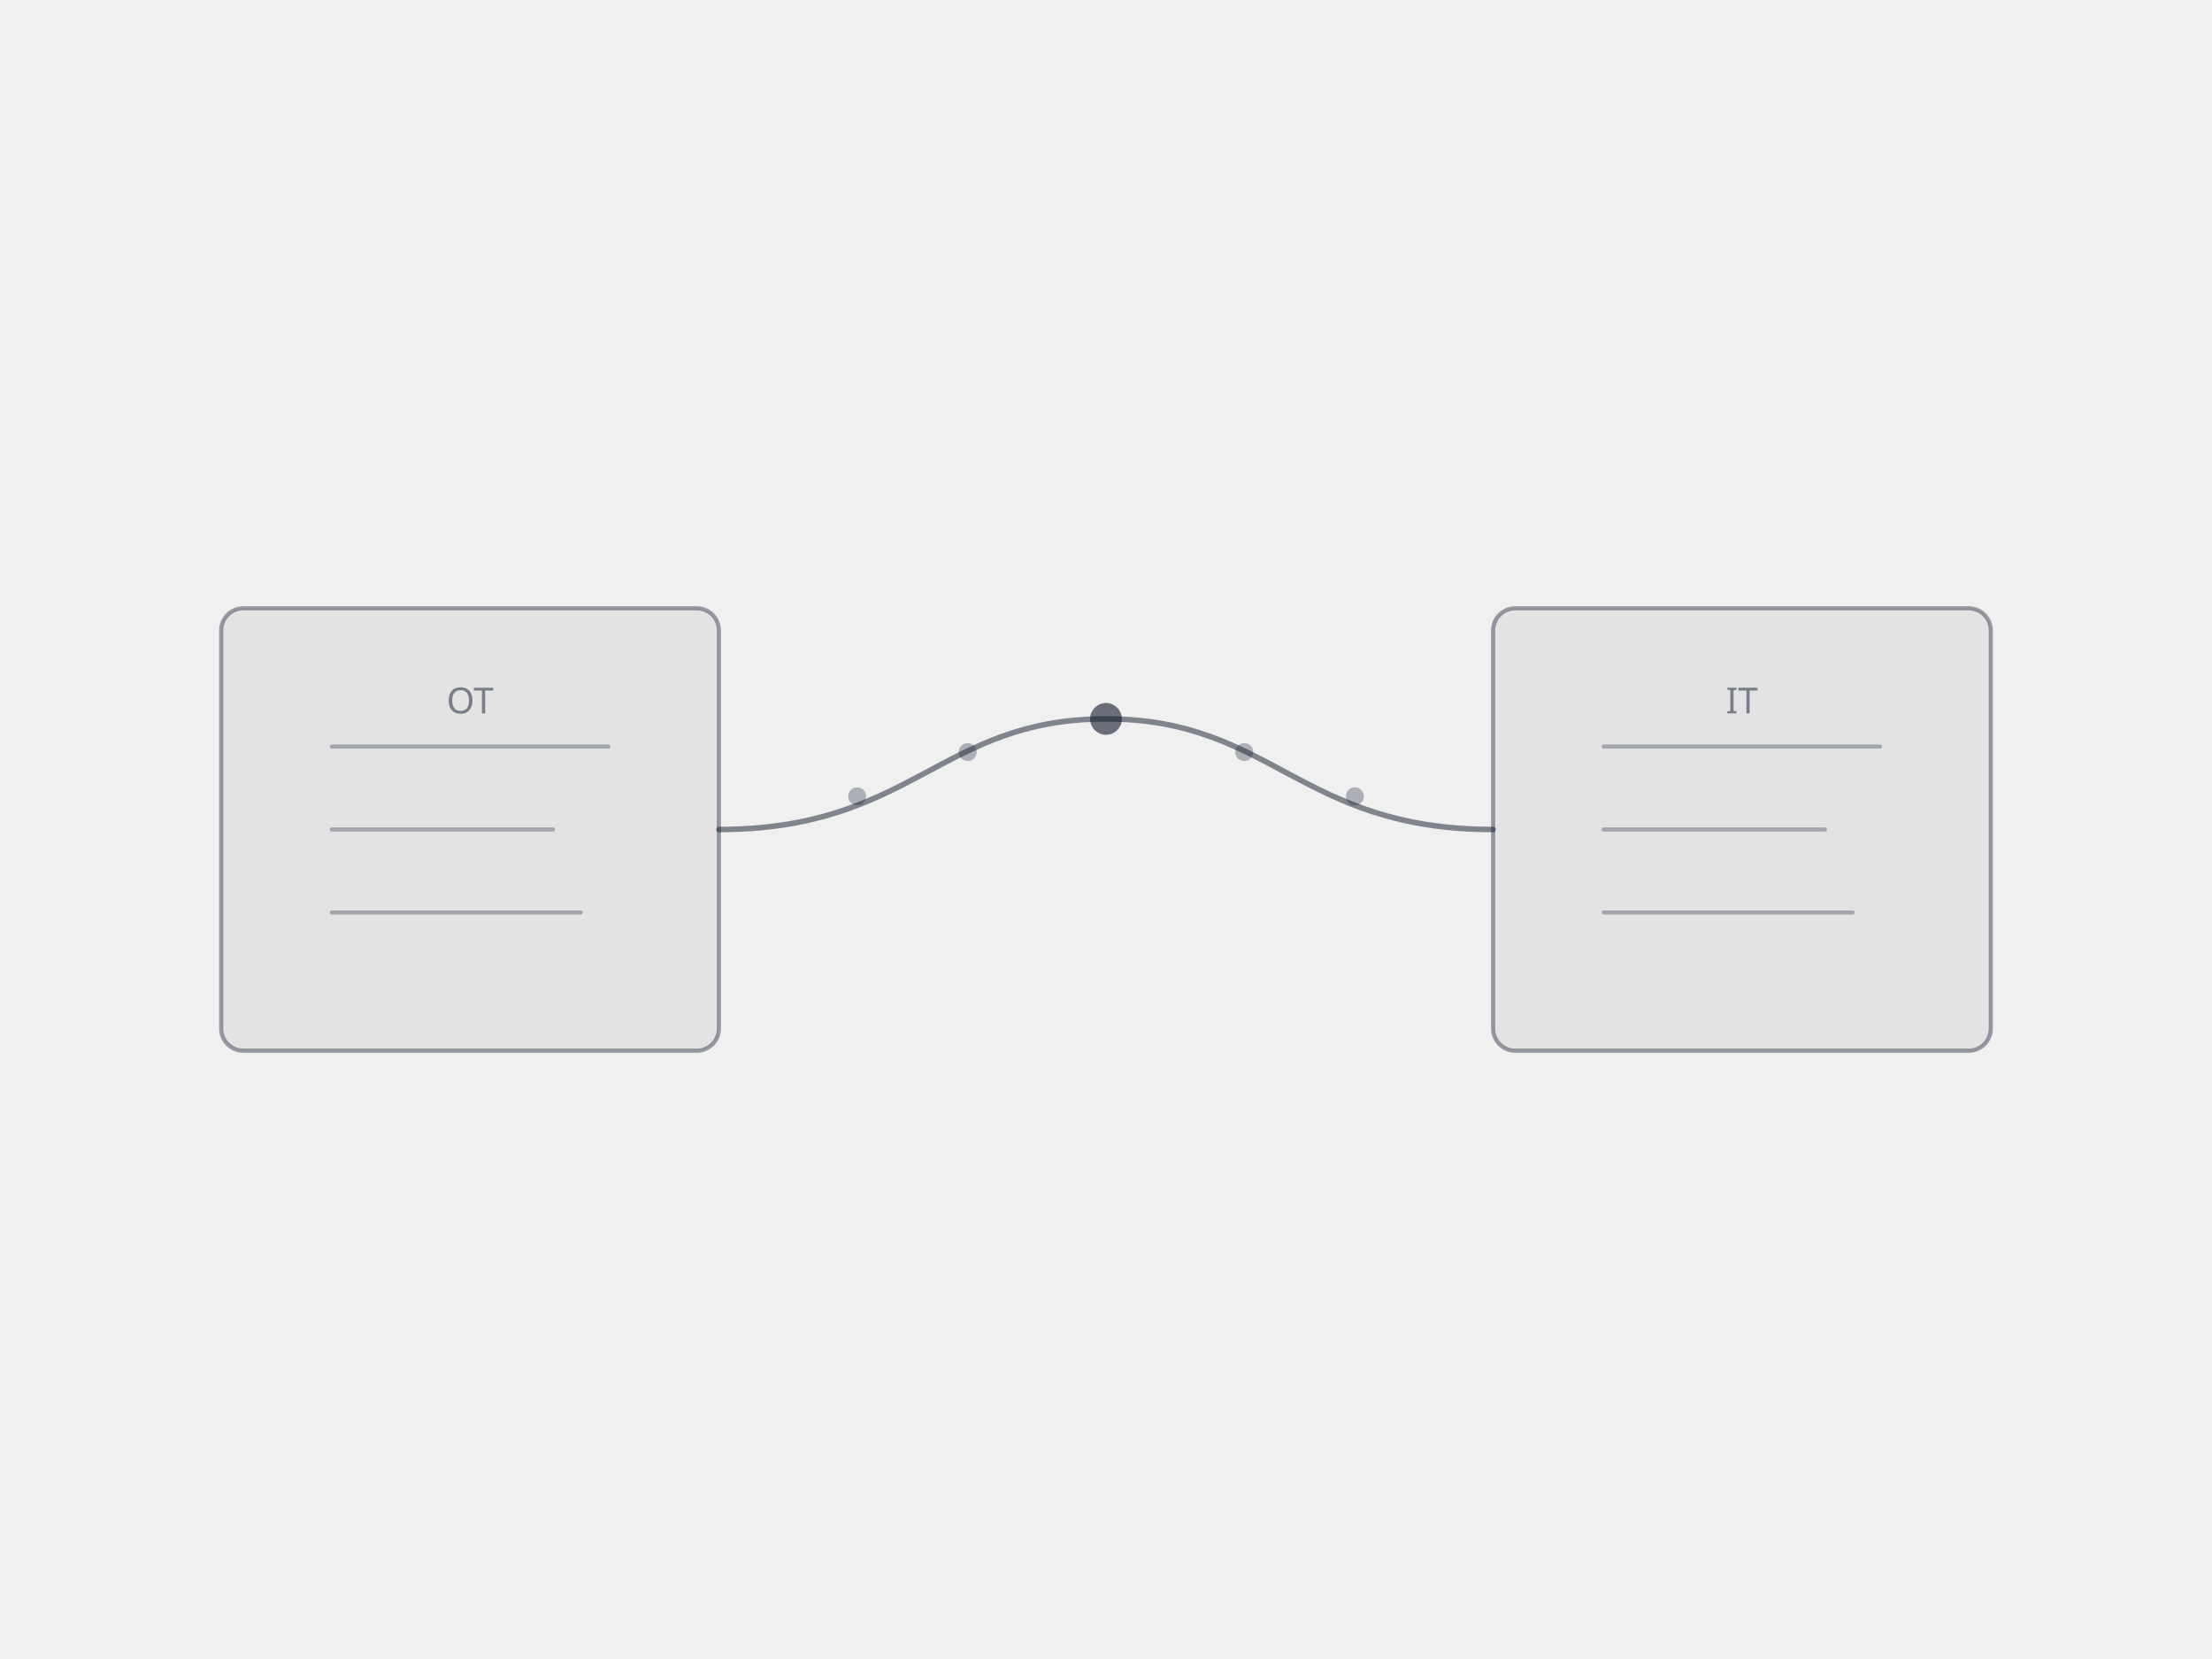
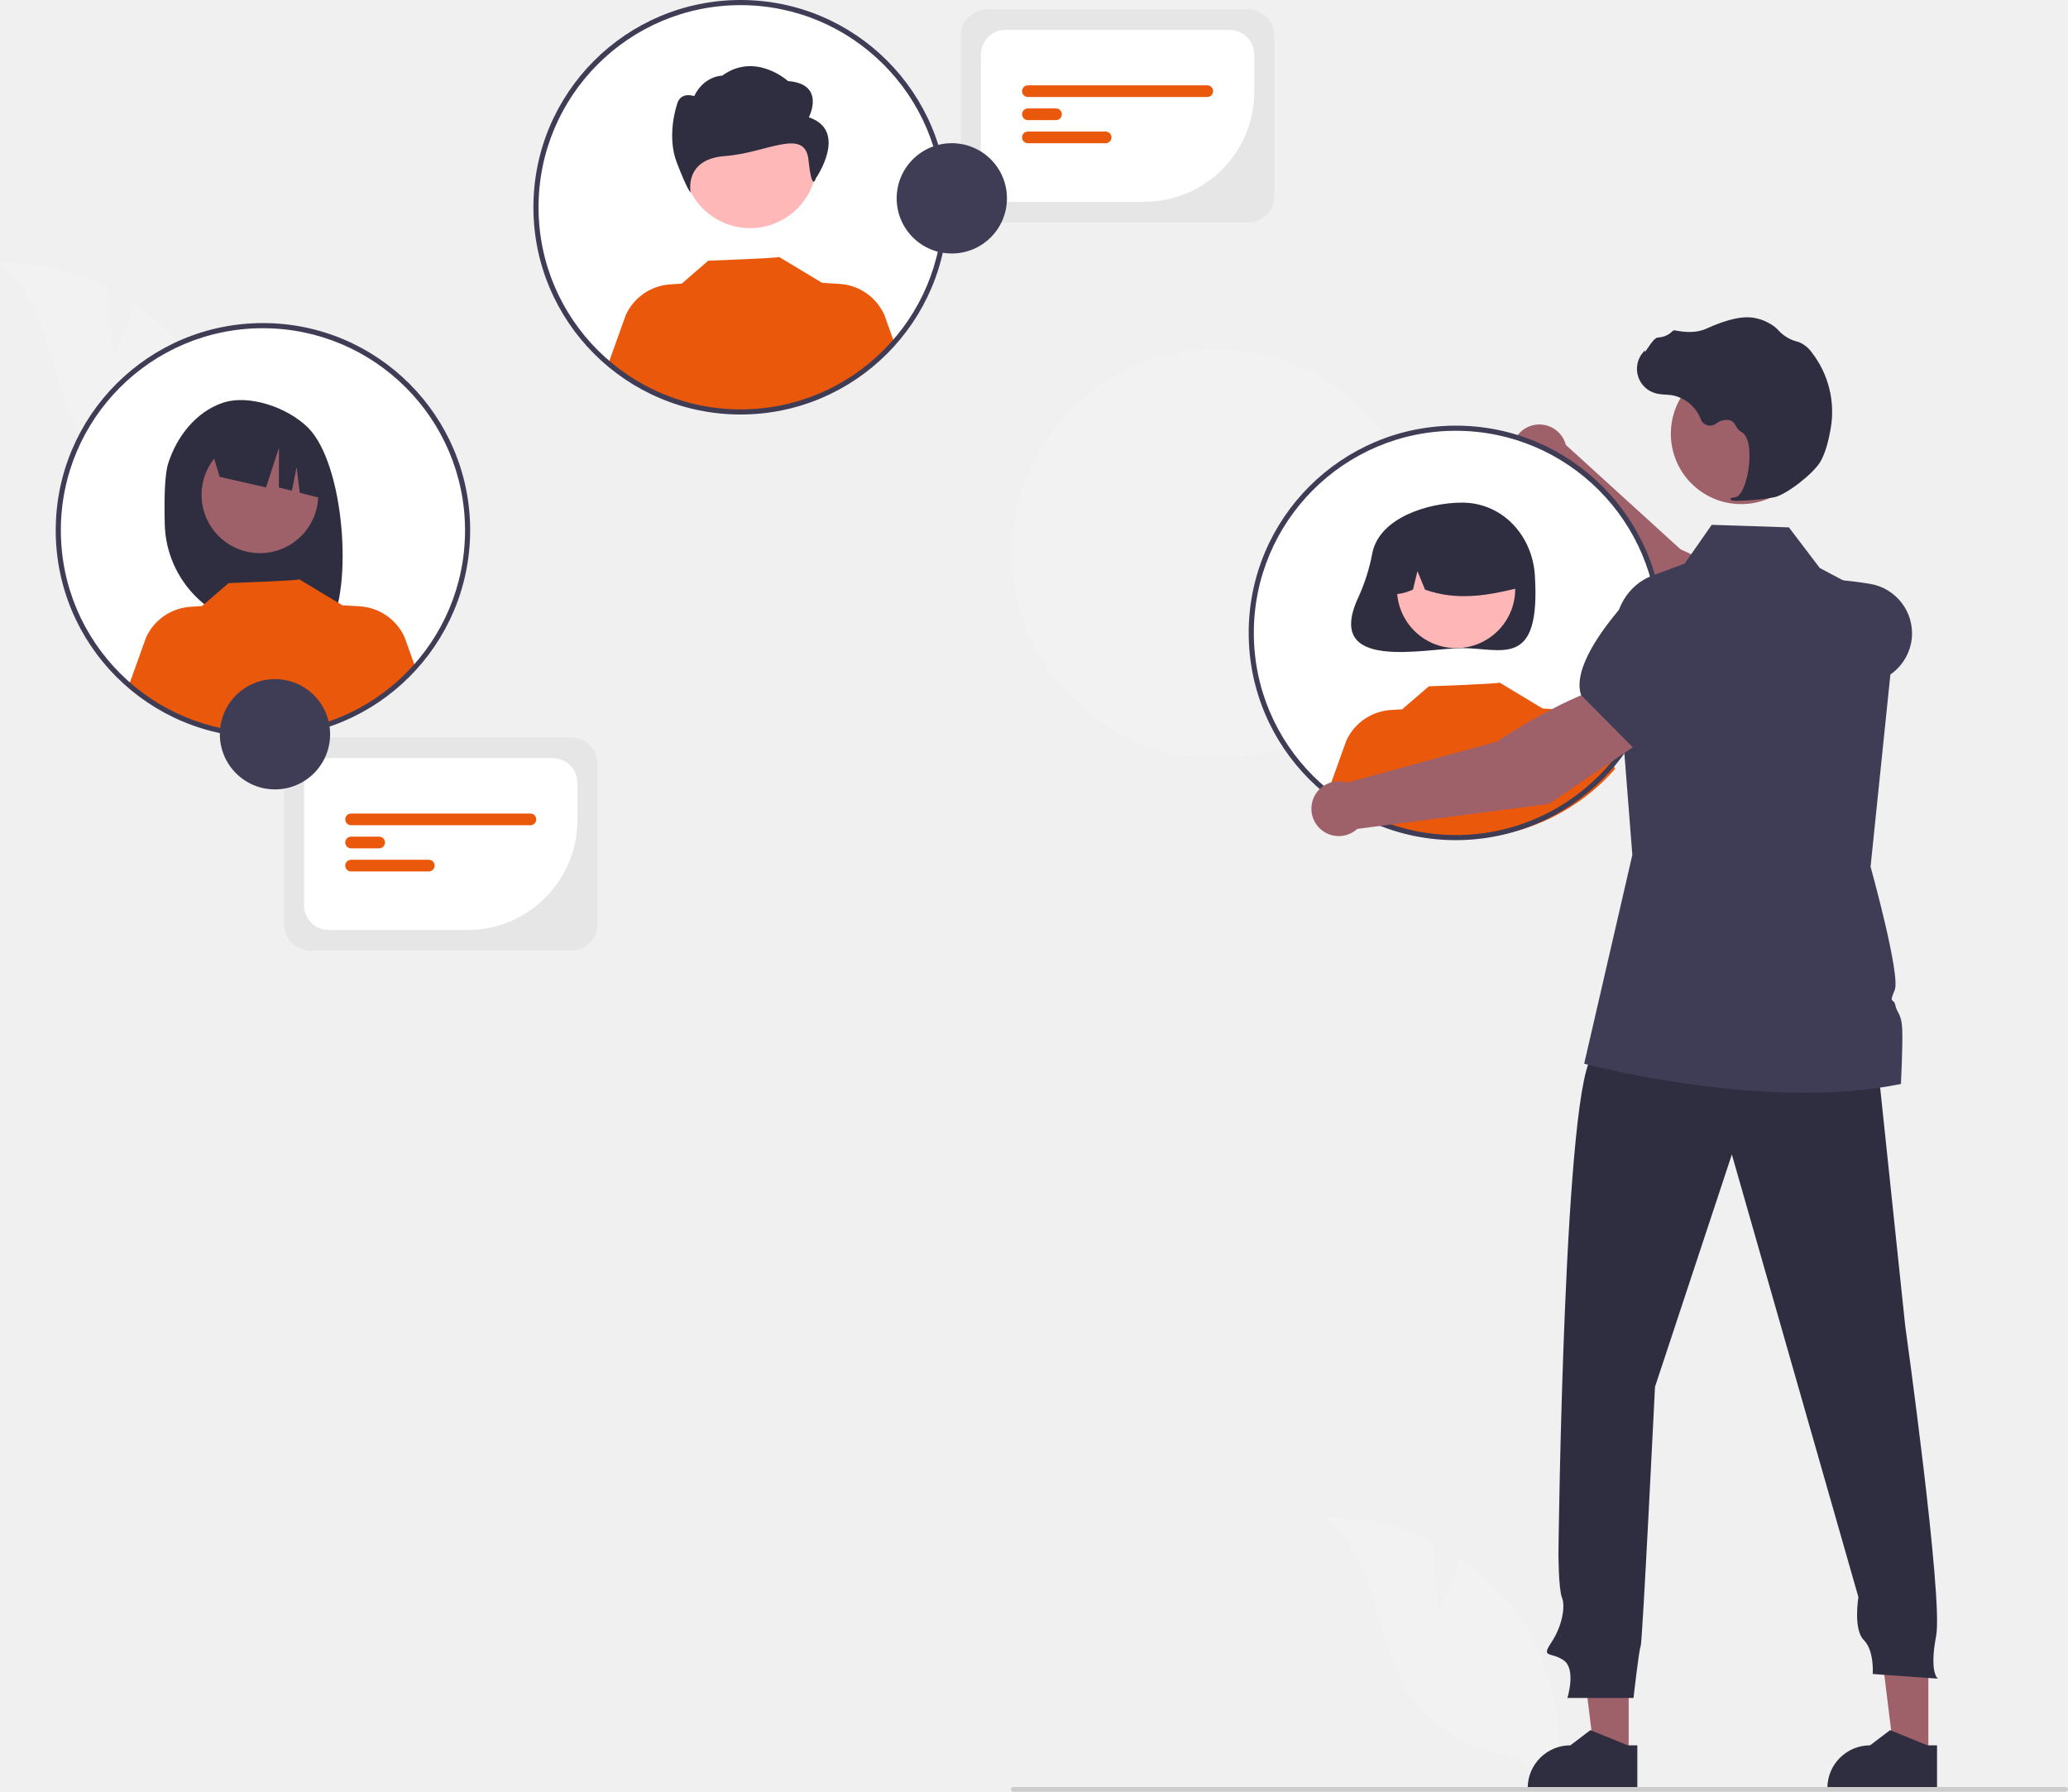
- <svg xmlns="http://www.w3.org/2000/svg" viewBox="0 0 800 600" fill="none" stroke="#0f172a" stroke-width="1.5" stroke-linecap="round">
-   <rect x="80" y="220" width="180" height="160" rx="8" opacity="0.06" fill="#0f172a" stroke="none" />
-   <rect x="80" y="220" width="180" height="160" rx="8" opacity="0.4" />
-   <line x1="120" y1="270" x2="220" y2="270" opacity="0.3" />
-   <line x1="120" y1="300" x2="200" y2="300" opacity="0.3" />
-   <line x1="120" y1="330" x2="210" y2="330" opacity="0.3" />
-   <text x="170" y="258" text-anchor="middle" font-family="system-ui" font-size="13" fill="#0f172a" opacity="0.5" stroke="none">OT</text>
-   <rect x="540" y="220" width="180" height="160" rx="8" opacity="0.06" fill="#0f172a" stroke="none" />
-   <rect x="540" y="220" width="180" height="160" rx="8" opacity="0.4" />
-   <line x1="580" y1="270" x2="680" y2="270" opacity="0.3" />
-   <line x1="580" y1="300" x2="660" y2="300" opacity="0.3" />
-   <line x1="580" y1="330" x2="670" y2="330" opacity="0.3" />
-   <text x="630" y="258" text-anchor="middle" font-family="system-ui" font-size="13" fill="#0f172a" opacity="0.5" stroke="none">IT</text>
-   <path d="M260 300 C330 300 340 260 400 260 C460 260 470 300 540 300" stroke-width="2" opacity="0.5" />
-   <circle cx="400" cy="260" r="5" fill="#0f172a" opacity="0.6" />
-   <circle cx="310" cy="288" r="2.5" fill="#0f172a" opacity="0.3" />
-   <circle cx="350" cy="272" r="2.5" fill="#0f172a" opacity="0.3" />
-   <circle cx="450" cy="272" r="2.5" fill="#0f172a" opacity="0.3" />
-   <circle cx="490" cy="288" r="2.5" fill="#0f172a" opacity="0.3" />
+ <svg xmlns="http://www.w3.org/2000/svg" data-name="Layer 1" viewBox="0 0 806.632 698.766">
+   <path d="M751.146,316.606a79.828,79.828,0,1,1-79.686-79.969A79.621,79.621,0,0,1,751.146,316.606Z" fill="#f2f2f2" transform="translate(-196.6841 -100.6171)" />
+   <path d="M884.005,363.14l11.224-21.432c-10.065-12.154-43.088-26.896-43.088-26.896l-44.695-40.681a10.681,10.681,0,1,0-13.118,13.021l48.286,57.911Z" fill="#9e616a" transform="translate(-196.6841 -100.6171)" />
+   <path d="M878.568,361.661l15.849,5.046a54.393,54.393,0,0,0,35.295-.786h0a19.641,19.641,0,0,0,12.685-16.399h0a19.595,19.595,0,0,0-16.312-21.205c-14.863-2.443-34.014-3.647-40.846,4.483l-.069.082Z" fill="#3f3d56" transform="translate(-196.6841 -100.6171)" />
+   <circle cx="567.886" cy="246.828" fill="#fff" r="79.828" />
+   <path d="M731.991,316.22a75.004,75.004,0,0,1-5.351,17.08C712.558,363.09,752.66,353.38,766.991,353.38c15.669,0,30.661,8.239,28.371-28.371-.978-15.638-12.702-28.371-28.371-28.371C753.607,296.638,734.79,302.586,731.991,316.22Z" fill="#2f2e41" transform="translate(-196.6841 -100.6171)" />
+   <circle cx="567.96" cy="229.701" fill="#ffb6b6" r="23.055" />
+   <path d="M748.987,306.817a26.409,26.409,0,0,1,40.15,23.048c-11.748,2.949-24.089,5.207-36.617.705l-2.959-7.241-1.744,7.246c-3.815,1.559-7.64,2.879-11.465-.015A26.965,26.965,0,0,1,748.987,306.817Z" fill="#2f2e41" transform="translate(-196.6841 -100.6171)" />
+   <path d="M826.64,400.525a79.8,79.8,0,0,1-111.684,8.071l6.847-19.105a20.546,20.546,0,0,1,17.452-11.984l4.356-.267,10.387-8.958s27.986-.999,27.571-1.478l16.952,10.197-.014-.07,6.664.408a20.537,20.537,0,0,1,17.452,11.984Z" fill="#EA580C" transform="translate(-196.6841 -100.6171)" />
+   <path d="M757.567,729.462,755.583,701.874a89.244,89.244,0,0,0-41.899-9.396c20.432,15.793,18.795,47.358,32.945,68.96A53.681,53.681,0,0,0,786.657,785.159l17.004,9.783a89.952,89.952,0,0,0-20.944-72.346,86.888,86.888,0,0,0-16.368-14.395C762.632,718.871,757.567,729.462,757.567,729.462Z" fill="#f2f2f2" transform="translate(-196.6841 -100.6171)" />
+   <path d="M240.567,240.462,238.583,212.874a89.244,89.244,0,0,0-41.899-9.396c20.432,15.793,18.795,47.358,32.945,68.96A53.681,53.681,0,0,0,269.657,296.159l17.004,9.783a89.952,89.952,0,0,0-20.944-72.346,86.888,86.888,0,0,0-16.368-14.395C245.632,229.871,240.567,240.462,240.567,240.462Z" fill="#f2f2f2" transform="translate(-196.6841 -100.6171)" />
+   <polygon fill="#9e616a" points="635.268 684.997 622.004 684.996 615.694 633.837 635.27 633.837 635.268 684.997" />
+   <path d="M835.334,798.471l-42.768-.002v-.541a16.647,16.647,0,0,1,16.646-16.646h.001l7.812-5.927,14.576,5.928,3.733 0Z" fill="#2f2e41" transform="translate(-196.6841 -100.6171)" />
+   <polygon fill="#9e616a" points="752.165 684.997 738.902 684.996 732.592 633.837 752.168 633.837 752.165 684.997" />
+   <path d="M952.232,798.471l-42.768-.002v-.541a16.647,16.647,0,0,1,16.646-16.646h.001L933.924,775.356l14.576,5.928,3.733 0Z" fill="#2f2e41" transform="translate(-196.6841 -100.6171)" />
+   <path d="M928.676,511.803,939.832,617.784s14.851,106.117,12.062,120.759.697,16.734.697,16.734L927.143,753.464s.697-9.064-3.486-13.248-2.092-16.734-2.092-16.734L872.2,550.848,842.218,641.49s-4.881,99.706-5.578,101.1-2.789,20.22-2.789,20.22h-25.798s3.486-11.156-1.395-14.642-9.064-.697-4.881-6.972,5.578-13.945,4.183-17.431-1.395-17.431-1.395-17.431,2.092-188.255,13.945-194.53S928.676,511.803,928.676,511.803Z" fill="#2f2e41" transform="translate(-196.6841 -100.6171)" />
+   <circle cx="679.16" cy="169.163" fill="#9e616a" r="27.439" />
+   <path d="M938.159,523.354c-53.139,10.974-123.558-7.893-123.558-7.893l18.785-81.43-6.679-85.218c-.816-10.421,5.12-20.19,14.354-23.651l12.75-4.776,10.539-15.088,30.103.988,12.034,15.84,9.497,5.038,20.589,10.92.091.045v.045L930.203,400.847l-3.897,37.788s11.835,42.5,9.406,48.136c-2.429,5.627-.317,2.909.272,5.917.589,3.009,2.392,3.199,2.664,9.125C938.929,507.731,938.159,523.354,938.159,523.354Z" fill="#3f3d56" transform="translate(-196.6841 -100.6171)" />
+   <path d="M1002.397,799.383H591.925a.919.919,0,0,1,0-1.839h410.471a.919.919,0,0,1,0,1.839Z" fill="#ccc" transform="translate(-196.6841 -100.6171)" />
+   <path d="M874.51,295.901a84.515,84.515,0,0,0,14.346-1.375c4.687-1.08,15.027-9.076,17.846-13.799h0c2.094-3.51,3.35-8.938,4.036-12.874a37.779,37.779,0,0,0-7.379-29.811,11.936,11.936,0,0,0-4.926-3.989c-.174-.063-.354-.118-.534-.165a14.726,14.726,0,0,1-7.44-4.342,12.147,12.147,0,0,0-1.25-1.221,18.14,18.14,0,0,0-7.664-3.604c-4.529-1.088-11.006.275-19.253,4.054-4.143,1.899-8.742,1.369-12.286.695a1.154,1.154,0,0,0-1.076.4,8.144,8.144,0,0,1-5.476,2.349c-1.258.088-2.535,1.866-4.074,4.182-.349.526-.757,1.139-1.052,1.514l-.059-.703-.692.804a9.883,9.883,0,0,0,4.876,15.981,19.272,19.272,0,0,0,3.891.517c.795.051,1.617.104,2.407.22a14.9,14.9,0,0,1,11.318,9.38,3.897,3.897,0,0,0,5.928,1.739,6.438,6.438,0,0,1,5.837-1.219,4.274,4.274,0,0,1,1.944,2.093,5.57,5.57,0,0,0,2.176,2.41c3.235,1.564,3.644,8.85,2.654,14.959-.954,5.888-3.03,10.184-5.047,10.445-1.553.201-1.729.317-1.834.595l-.094.249.181.226A6.364,6.364,0,0,0,874.51,295.901Z" fill="#2f2e41" transform="translate(-196.6841 -100.6171)" />
+   <path d="M764.57,428.272A80.828,80.828,0,1,1,845.398,347.445,80.919,80.919,0,0,1,764.57,428.272Zm0-159.655A78.828,78.828,0,1,0,843.398,347.445,78.917,78.917,0,0,0,764.57,268.617Z" fill="#3f3d56" transform="translate(-196.6841 -100.6171)" />
+   <circle cx="288.886" cy="80.828" fill="#fff" r="79.828" />
+   <circle cx="292.581" cy="62.94" fill="#ffb8b8" r="26.03" />
+   <path d="M512.184,146.361s6.777-12.956-8.133-14.134c0,0-12.711-11.531-25.668-2.108,0,0-7.067,0-10.932,7.997,0,0-5.558-2.108-6.78,3.534,0,0-4.067,11.779,0,22.379s5.418,11.779,5.418,11.779-2.854-13.155,13.414-14.333,31.191-11.369,32.547,1.588,2.846,7.103,2.846,7.103S527.772,151.661,512.184,146.361Z" data-name="bf427902-b9bf-4946-b5d7-5c1c7e04535e" fill="#2f2e41" id="f183d98d-beca-4def-af6d-fbe16b93cf6a-358" transform="translate(-196.6841 -100.6171)" />
+   <path d="M545.604,234.525a79.8,79.8,0,0,1-111.684,8.071l6.847-19.105a20.546,20.546,0,0,1,17.452-11.984l4.356-.267,10.387-8.958s27.986-.999,27.571-1.478l16.952,10.197-.014-.07,6.664.408a20.537,20.537,0,0,1,17.452,11.984Z" fill="#EA580C" transform="translate(-196.6841 -100.6171)" />
+   <path d="M485.57,262.272A80.828,80.828,0,1,1,566.398,181.445,80.919,80.919,0,0,1,485.57,262.272Zm0-159.655A78.828,78.828,0,1,0,564.398,181.445,78.917,78.917,0,0,0,485.57,102.617Z" fill="#3f3d56" transform="translate(-196.6841 -100.6171)" />
+   <circle cx="102.563" cy="206.828" fill="#fff" r="79.828" />
+   <path d="M262.248,281.477c3.301-10.52,10.807-20.168,21.188-23.724,10.382-3.556,25.583,1.861,33.387,9.639,14.276,14.228,17.76,63.106,7.952,78.552-1.951-.103-8.683-.18-10.657-.254l-2.793-9.31v9.218q-4.719-.146-9.511-.201a41.393,41.393,0,0,1-40.867-40.371C260.691,294.78,260.947,285.622,262.248,281.477Z" fill="#2f2e41" transform="translate(-196.6841 -100.6171)" />
+   <circle cx="101.379" cy="192.974" fill="#9e616a" r="22.75" />
+   <path d="M278.429,273.611l26.195-13.116h0a32.924,32.924,0,0,1,19.284,27.278l.653,7.821-10.969-2.792-1.202-10-1.863,9.22-5.062-1.288.048-15.526L300.447,290.722l-18.08-4.154Z" fill="#2f2e41" transform="translate(-196.6841 -100.6171)" />
+   <path d="M358.484,360.271a79.8,79.8,0,0,1-111.684,8.071l6.847-19.105a20.546,20.546,0,0,1,17.452-11.984l4.356-.267,10.387-8.958s27.986-.999,27.571-1.478l16.952,10.197-.014-.07,6.664.408a20.537,20.537,0,0,1,17.452,11.984Z" fill="#EA580C" transform="translate(-196.6841 -100.6171)" />
+   <path d="M299.247,388.272a80.828,80.828,0,1,1,80.828-80.828A80.919,80.919,0,0,1,299.247,388.272Zm0-159.655a78.828,78.828,0,1,0,78.828,78.828A78.917,78.917,0,0,0,299.247,228.617Z" fill="#3f3d56" transform="translate(-196.6841 -100.6171)" />
+   <path d="M838.297,388.858l-12.085-20.959c-15.655,1.989-45.793,21.978-45.793,21.978l-58.294,15.95a10.681,10.681,0,1,0,3.968,18.052l74.767-9.753Z" fill="#9e616a" transform="translate(-196.6841 -100.6171)" />
+   <path d="M834.136,392.657l27.057-22.663,3.936-18.242a19.641,19.641,0,0,0-7.052-19.496h0a19.595,19.595,0,0,0-26.644,2.415c-10.024,11.242-21.3,26.768-18.094,36.893l.032.103Z" fill="#3f3d56" transform="translate(-196.6841 -100.6171)" />
+   <path d="M419.43,471.387H317.765a10.288,10.288,0,0,1-10.277-10.277V398.494a10.288,10.288,0,0,1,10.277-10.277H419.43a10.288,10.288,0,0,1,10.277,10.277v62.616A10.288,10.288,0,0,1,419.43,471.387Z" fill="#e6e6e6" transform="translate(-196.6841 -100.6171)" />
+   <path d="M379.037,463.322H324.912a9.636,9.636,0,0,1-9.625-9.625v-47.79a9.636,9.636,0,0,1,9.625-9.625h87.373a9.635,9.635,0,0,1,9.625,9.625v14.543A42.92,42.92,0,0,1,379.037,463.322Z" fill="#fff" transform="translate(-196.6841 -100.6171)" />
+   <path d="M403.568,422.451H333.628a2.281,2.281,0,1,1,0-4.562h69.941a2.281,2.281,0,1,1,0,4.562Z" fill="#EA580C" transform="translate(-196.6841 -100.6171)" />
+   <path d="M344.568,431.465H333.628a2.281,2.281,0,0,1,0-4.562h10.941a2.281,2.281,0,1,1,0,4.562Z" fill="#EA580C" transform="translate(-196.6841 -100.6171)" />
+   <path d="M363.945,440.478H333.628a2.281,2.281,0,0,1,0-4.562h30.318a2.281,2.281,0,0,1,0,4.562Z" fill="#EA580C" transform="translate(-196.6841 -100.6171)" />
+   <circle cx="107.257" cy="286.353" fill="#3f3d56" r="21.506" />
+   <path d="M683.43,187.387H581.765a10.288,10.288,0,0,1-10.277-10.277V114.494a10.288,10.288,0,0,1,10.277-10.277H683.43a10.288,10.288,0,0,1,10.277,10.277v62.616A10.288,10.288,0,0,1,683.43,187.387Z" fill="#e6e6e6" transform="translate(-196.6841 -100.6171)" />
+   <path d="M643.037,179.322H588.912a9.636,9.636,0,0,1-9.625-9.625v-47.79a9.636,9.636,0,0,1,9.625-9.625h87.373a9.635,9.635,0,0,1,9.625,9.625v14.543A42.92,42.92,0,0,1,643.037,179.322Z" fill="#fff" transform="translate(-196.6841 -100.6171)" />
+   <path d="M667.568,138.451H597.628a2.281,2.281,0,1,1,0-4.562h69.941a2.281,2.281,0,1,1,0,4.562Z" fill="#EA580C" transform="translate(-196.6841 -100.6171)" />
+   <path d="M608.568,147.465H597.628a2.281,2.281,0,1,1,0-4.562h10.941a2.281,2.281,0,1,1,0,4.562Z" fill="#EA580C" transform="translate(-196.6841 -100.6171)" />
+   <path d="M627.945,156.478H597.628a2.281,2.281,0,0,1,0-4.562h30.318a2.281,2.281,0,0,1,0,4.562Z" fill="#EA580C" transform="translate(-196.6841 -100.6171)" />
+   <circle cx="371.257" cy="77.353" fill="#3f3d56" r="21.506" />
</svg>
